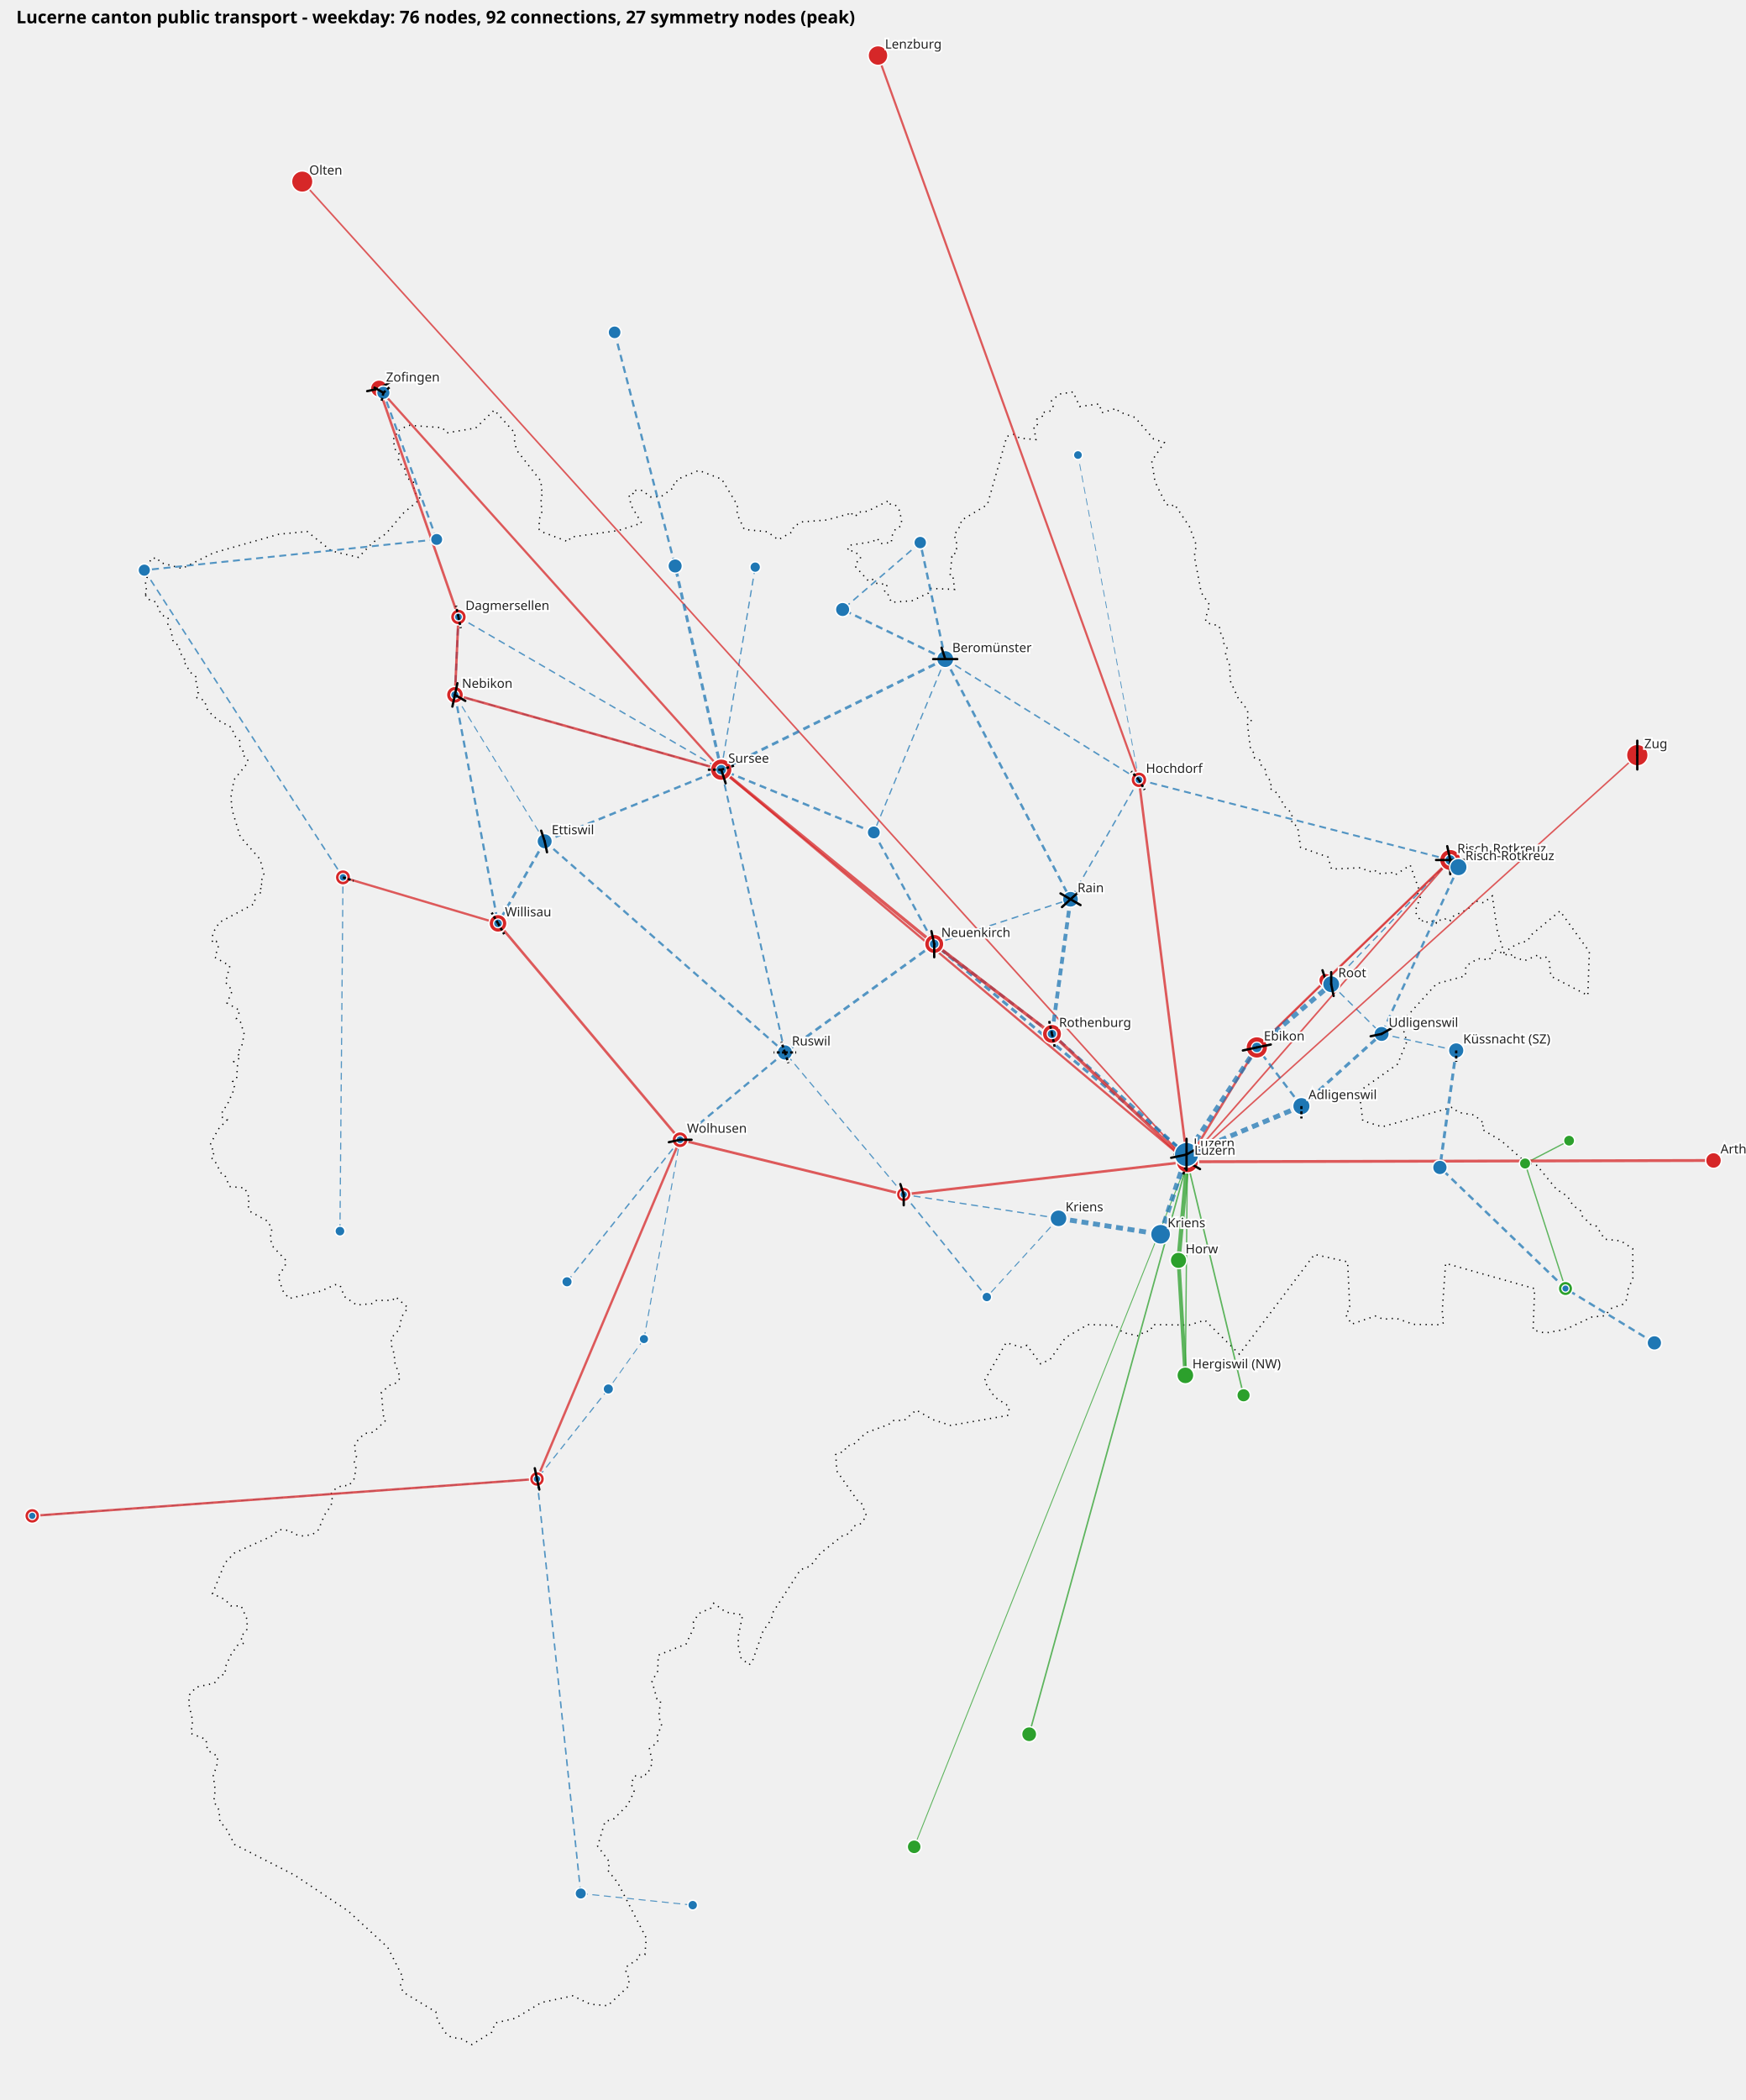
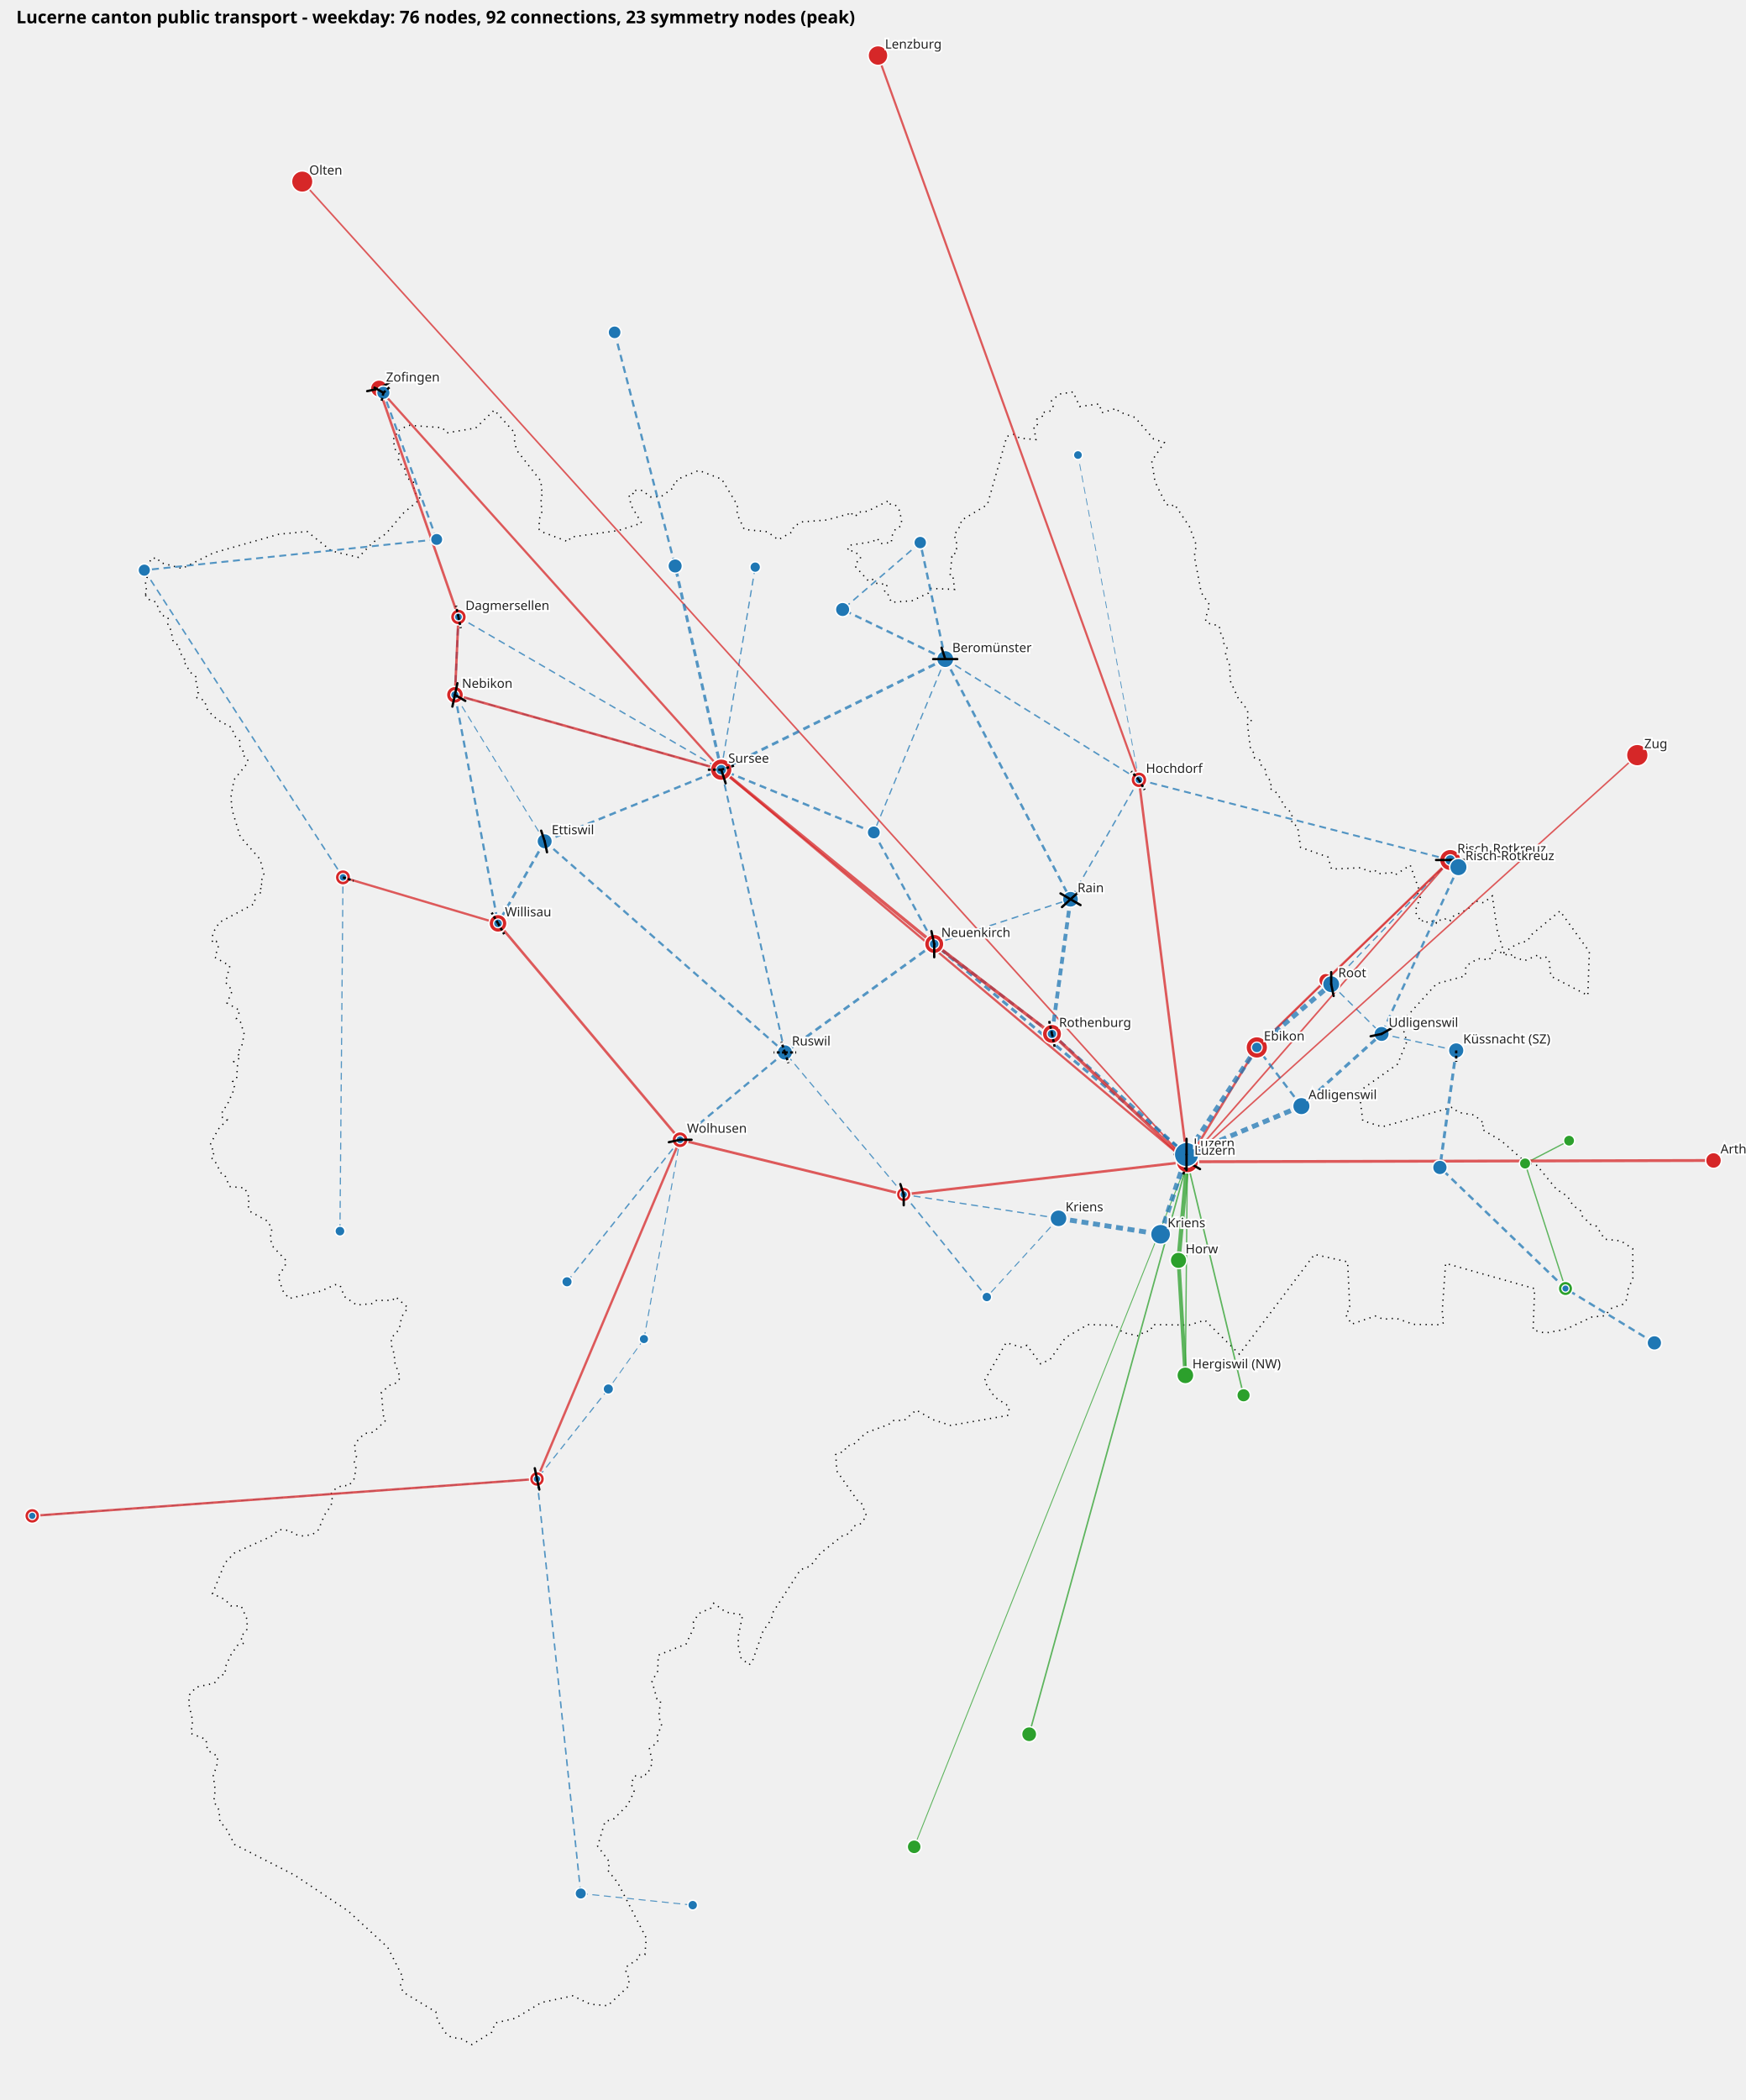
<svg xmlns="http://www.w3.org/2000/svg" width="1500" height="1804" style="background:#f3f5f8;font-family:sans-serif">
  <polyline fill="none" stroke="#000" stroke-width="1.2" stroke-dasharray="1 4" points="124.8,510.6 126.3,509.1 124.9,501.6 127.8,490.6 126.8,487.2 130.0,479.6 135.4,479.4 137.5,483.2 156.4,488.4 183.3,475.0 239.7,458.9 263.9,456.6 284.8,473.3 308.0,478.8 320.0,466.3 331.6,458.5 347.0,440.4 361.2,428.6 356.1,422.5 355.2,414.0 349.4,410.5 347.6,402.4 342.3,396.3 342.7,389.6 339.9,387.2 337.6,377.3 340.7,375.1 340.4,371.1 350.6,365.3 380.1,367.4 383.8,371.9 408.7,367.7 424.7,352.3 442.6,372.2 441.9,377.7 443.8,386.6 465.3,414.0 464.6,419.3 466.7,423.5 464.7,426.8 465.5,439.9 463.3,446.2 463.3,454.8 465.9,457.0 488.3,465.4 490.4,461.4 531.0,455.8 551.3,449.4 542.2,434.2 540.4,424.7 544.0,423.9 544.2,421.2 551.9,421.3 558.8,426.9 567.9,426.7 578.6,419.0 578.2,416.7 581.5,415.5 581.5,412.0 600.4,404.1 620.1,411.6 633.6,434.0 633.3,441.6 639.5,454.8 659.3,456.8 668.7,463.7 681.0,456.7 681.9,452.2 689.5,448.3 710.4,446.7 728.7,441.6 731.0,443.4 732.5,440.5 735.7,442.7 737.4,440.0 745.3,439.2 763.8,430.0 765.0,433.1 769.2,433.7 772.5,438.0 774.8,447.0 773.7,452.1 769.5,454.3 766.0,461.2 766.0,466.0 756.6,467.0 753.8,462.4 749.9,465.3 729.8,468.4 728.2,472.8 734.3,473.6 739.1,478.2 739.6,480.3 735.9,483.1 735.2,486.9 746.2,499.1 749.7,497.8 752.4,501.0 762.3,502.2 759.9,508.5 762.7,510.0 765.9,517.4 783.6,516.1 797.7,509.5 799.8,505.5 820.2,506.3 818.9,496.1 816.3,495.2 817.9,478.1 820.4,477.4 820.2,473.0 821.8,471.7 821.8,463.6 819.6,460.2 825.8,450.4 825.7,447.2 848.4,433.5 865.1,374.9 870.9,373.2 876.5,376.5 890.1,377.6 888.5,367.7 891.4,366.5 890.8,360.2 895.6,357.5 895.4,354.5 902.8,353.0 904.9,348.8 903.5,344.3 910.4,338.5 922.0,336.7 927.7,349.2 944.5,347.0 946.7,354.5 959.6,350.8 961.3,353.7 975.2,358.6 991.2,377.1 1000.4,380.2 989.6,396.0 992.4,413.8 1001.8,433.0 1006.1,435.1 1009.1,433.2 1022.0,452.4 1027.9,468.3 1026.2,477.7 1032.1,509.0 1039.4,519.8 1035.6,531.8 1037.0,535.2 1047.5,537.6 1049.7,547.5 1051.5,548.5 1051.7,554.4 1054.2,556.6 1052.9,562.7 1056.7,571.9 1057.0,584.8 1063.7,599.4 1072.0,610.1 1072.1,616.6 1074.8,616.8 1075.1,620.3 1071.9,622.5 1074.5,643.7 1077.8,647.3 1077.9,651.1 1083.1,653.2 1083.6,657.2 1087.6,661.6 1087.2,664.5 1092.6,672.6 1090.7,677.0 1097.3,681.3 1104.1,693.1 1110.1,698.7 1110.0,707.1 1114.9,710.0 1117.5,727.9 1141.1,736.3 1144.1,746.6 1169.7,745.4 1176.3,748.9 1181.1,747.5 1184.2,750.6 1196.6,749.6 1198.8,751.6 1211.7,743.2 1219.1,763.8 1217.8,769.9 1220.3,770.9 1215.8,783.0 1221.2,792.1 1223.2,790.0 1227.0,792.8 1232.9,790.4 1234.1,792.7 1235.5,790.1 1240.0,790.9 1242.9,788.6 1246.3,790.8 1248.9,787.0 1261.6,780.7 1267.2,773.9 1274.7,775.5 1282.2,769.7 1286.4,798.9 1292.2,818.3 1302.7,811.3 1312.8,808.1 1315.3,803.4 1340.4,782.6 1365.6,817.6 1364.3,855.1 1332.6,838.6 1330.9,824.4 1327.7,821.8 1323.0,823.2 1321.3,820.5 1310.1,825.2 1301.6,822.5 1300.4,819.6 1296.7,821.2 1283.4,815.7 1279.8,824.6 1269.9,823.5 1259.5,829.8 1259.2,838.3 1234.3,845.1 1206.5,875.7 1207.8,881.2 1206.3,886.4 1208.8,894.6 1200.9,914.1 1167.8,937.5 1170.9,962.7 1187.4,968.0 1247.9,951.2 1253.1,955.6 1266.8,957.9 1275.5,965.5 1273.1,968.5 1275.3,971.3 1289.7,979.8 1311.0,998.5 1320.6,1001.2 1337.5,1021.8 1346.8,1027.6 1351.5,1035.5 1358.0,1040.1 1359.5,1044.6 1366.9,1052.0 1371.8,1053.4 1378.7,1064.5 1392.7,1066.0 1402.9,1072.7 1403.0,1098.0 1398.8,1107.9 1398.0,1115.9 1394.5,1120.4 1384.1,1124.1 1378.9,1130.3 1367.8,1131.4 1345.5,1141.8 1327.6,1145.2 1317.3,1142.5 1318.6,1107.0 1242.1,1085.3 1239.2,1126.3 1240.4,1136.2 1237.7,1138.0 1214.6,1137.7 1199.4,1132.4 1188.6,1133.3 1181.7,1130.5 1161.4,1137.5 1156.0,1129.0 1159.8,1124.5 1157.9,1084.0 1129.4,1077.6 1064.9,1163.3 1035.3,1134.1 1021.8,1138.3 990.5,1137.9 988.5,1143.3 982.7,1144.1 978.9,1147.8 964.7,1144.7 958.3,1138.5 934.7,1137.9 915.5,1149.1 902.4,1167.7 894.1,1171.6 882.4,1155.7 878.1,1157.5 864.5,1153.4 845.7,1186.4 854.6,1200.1 865.6,1207.3 867.2,1210.0 865.7,1216.0 816.8,1224.5 801.7,1219.6 787.2,1211.3 777.0,1220.1 767.2,1220.3 763.6,1223.7 744.1,1230.8 733.7,1240.6 726.8,1242.6 726.0,1246.3 718.1,1249.5 719.0,1263.7 736.9,1289.2 739.9,1290.7 744.6,1302.4 739.3,1309.0 734.0,1310.9 729.7,1317.5 724.5,1318.8 704.6,1334.6 696.3,1345.4 687.8,1348.4 664.4,1384.6 662.8,1391.1 655.6,1401.2 646.4,1427.3 643.6,1430.2 636.7,1424.2 634.5,1414.4 634.2,1406.3 638.1,1387.3 623.7,1384.9 613.2,1377.3 610.8,1381.4 600.5,1386.1 595.8,1393.1 596.1,1398.2 589.5,1412.3 565.6,1421.9 565.1,1435.6 560.2,1444.3 564.5,1459.5 567.6,1461.2 566.0,1474.3 568.7,1482.9 564.8,1489.4 565.2,1496.5 558.0,1502.1 560.6,1514.2 556.2,1524.4 552.3,1524.3 550.8,1526.6 545.3,1525.5 542.3,1532.1 544.9,1539.1 539.3,1550.6 527.6,1562.3 519.8,1565.0 513.5,1585.9 523.7,1599.6 522.4,1606.9 530.8,1617.4 555.3,1664.9 554.1,1679.0 549.0,1679.5 548.2,1682.8 538.0,1689.7 537.8,1694.9 540.9,1699.8 539.5,1706.8 522.2,1723.0 507.2,1721.7 492.1,1714.5 465.1,1720.3 442.8,1733.8 425.6,1737.8 422.4,1745.8 405.5,1756.4 396.3,1751.4 387.8,1750.2 383.5,1747.2 376.0,1735.8 374.5,1728.4 346.8,1711.6 343.8,1706.2 346.4,1699.1 333.1,1672.8 299.1,1641.6 253.1,1610.8 201.6,1584.5 193.4,1569.2 189.0,1565.7 188.2,1554.9 183.7,1547.6 184.9,1537.6 183.1,1524.6 186.2,1517.9 187.1,1508.8 178.2,1503.5 177.0,1494.2 164.2,1489.2 165.5,1478.1 162.1,1463.1 162.9,1455.8 168.5,1449.4 184.2,1445.9 189.5,1438.9 193.4,1438.5 193.8,1431.6 198.3,1421.8 203.9,1413.5 209.6,1411.6 206.7,1406.5 212.1,1399.8 212.5,1391.6 207.2,1379.6 198.3,1379.5 193.4,1374.1 182.6,1369.1 193.2,1342.7 201.3,1334.2 232.6,1320.0 240.1,1314.0 249.3,1314.8 252.6,1318.0 259.8,1319.4 268.3,1318.4 273.6,1314.1 278.9,1301.3 284.3,1293.7 285.7,1288.3 284.1,1284.3 285.7,1280.5 294.0,1276.0 299.6,1276.4 304.5,1270.1 305.8,1261.0 304.3,1255.2 306.3,1251.0 304.4,1243.2 305.7,1239.1 313.1,1231.5 320.8,1230.3 331.4,1220.2 329.4,1216.0 327.7,1196.1 335.8,1189.3 340.8,1188.0 343.9,1183.6 338.3,1167.9 339.3,1165.1 336.2,1155.4 336.2,1149.3 343.0,1142.1 345.1,1131.2 350.5,1123.4 339.9,1114.0 337.3,1117.0 322.5,1117.2 319.4,1119.9 306.5,1121.1 295.9,1113.8 292.2,1104.2 288.0,1103.6 275.5,1109.2 248.3,1115.5 242.9,1108.7 239.0,1096.7 245.0,1087.3 245.7,1082.7 234.9,1071.4 232.1,1064.3 233.5,1056.0 230.4,1049.3 214.8,1040.6 212.9,1035.2 214.4,1029.6 210.2,1020.5 197.2,1019.3 193.0,1009.0 189.9,1007.6 183.9,996.0 181.5,994.8 184.4,989.4 180.7,984.7 181.0,982.6 187.4,970.2 195.2,961.9 190.4,959.5 191.3,953.1 194.5,950.6 201.7,934.6 199.8,929.2 203.3,926.7 204.1,914.6 200.9,912.0 206.8,908.4 203.9,904.8 207.8,898.3 209.8,888.3 206.7,878.2 203.1,875.2 206.2,868.2 195.0,861.6 199.6,851.0 193.7,843.7 197.5,829.7 184.7,822.4 187.9,811.9 185.8,808.6 182.4,809.6 182.8,801.6 188.6,792.3 218.8,776.2 219.3,767.8 225.1,766.7 223.1,760.2 225.6,759.3 224.7,756.2 226.9,751.6 223.5,738.2 206.4,718.7 199.5,696.1 198.4,684.9 201.1,669.8 212.4,655.8 213.0,652.3 208.3,648.2 208.8,644.8 206.2,641.4 205.9,636.2 201.4,631.9 199.2,625.1 187.0,618.4 178.6,610.6 175.5,601.6 169.3,599.5 168.4,596.9 170.5,594.8 168.2,584.3 169.2,582.1 162.3,576.5 160.5,571.0 157.3,568.8 158.5,566.0 154.3,560.1 154.1,555.1 148.8,551.2 146.8,541.1 144.2,536.9 144.5,530.6 138.6,528.3 133.9,517.2 126.3,514.4 124.8,510.6" />
  <line x1="27.7" y1="1302.2" x2="461.4" y2="1270.5" stroke="#1f77b4" stroke-width="0.7" stroke-opacity=".75" stroke-dasharray="6 4" />
  <line x1="1079.9" y1="899.8" x2="1246.1" y2="738.8" stroke="#d62728" stroke-width="0.7" stroke-opacity=".75" />
  <line x1="978.6" y1="669.9" x2="926.2" y2="390.9" stroke="#1f77b4" stroke-width="0.7" stroke-opacity=".75" stroke-dasharray="6 4" />
  <line x1="785.5" y1="1586.5" x2="1020.2" y2="998.0" stroke="#2ca02c" stroke-width="0.8" stroke-opacity=".75" />
  <line x1="553.3" y1="1150.3" x2="522.7" y2="1193.2" stroke="#1f77b4" stroke-width="0.8" stroke-opacity=".75" stroke-dasharray="6 4" />
  <line x1="909.5" y1="1046.6" x2="847.9" y2="1114.2" stroke="#1f77b4" stroke-width="0.9" stroke-opacity=".75" stroke-dasharray="6 4" />
  <line x1="468.0" y1="722.7" x2="390.9" y2="596.9" stroke="#1f77b4" stroke-width="0.9" stroke-opacity=".75" stroke-dasharray="6 4" />
  <line x1="499.0" y1="1626.6" x2="595.2" y2="1636.6" stroke="#1f77b4" stroke-width="0.9" stroke-opacity=".75" stroke-dasharray="6 4" />
  <line x1="553.3" y1="1150.3" x2="584.3" y2="979.1" stroke="#1f77b4" stroke-width="0.9" stroke-opacity=".75" stroke-dasharray="6 4" />
  <line x1="292.1" y1="1057.6" x2="294.7" y2="753.7" stroke="#1f77b4" stroke-width="1.0" stroke-opacity=".75" stroke-dasharray="6 4" />
  <line x1="776.5" y1="1026.1" x2="674.4" y2="904.1" stroke="#1f77b4" stroke-width="1.0" stroke-opacity=".75" stroke-dasharray="6 4" />
  <line x1="522.7" y1="1193.2" x2="461.4" y2="1270.5" stroke="#1f77b4" stroke-width="1.0" stroke-opacity=".75" stroke-dasharray="6 4" />
  <line x1="1348.2" y1="979.9" x2="1310.4" y2="999.5" stroke="#2ca02c" stroke-width="1.1" stroke-opacity=".75" />
  <line x1="1018.5" y1="1181.5" x2="1020.2" y2="998.0" stroke="#2ca02c" stroke-width="1.1" stroke-opacity=".75" />
  <line x1="390.9" y1="596.9" x2="619.7" y2="661.2" stroke="#1f77b4" stroke-width="1.1" stroke-opacity=".75" stroke-dasharray="6 4" />
  <line x1="909.5" y1="1046.6" x2="776.5" y2="1026.1" stroke="#1f77b4" stroke-width="1.1" stroke-opacity=".75" stroke-dasharray="6 4" />
  <line x1="1246.1" y1="738.8" x2="1143.8" y2="845.5" stroke="#1f77b4" stroke-width="1.1" stroke-opacity=".75" stroke-dasharray="6 4" />
  <line x1="648.9" y1="487.2" x2="619.7" y2="661.2" stroke="#1f77b4" stroke-width="1.1" stroke-opacity=".75" stroke-dasharray="6 4" />
  <line x1="1251.2" y1="902.4" x2="1187.1" y2="888.2" stroke="#1f77b4" stroke-width="1.1" stroke-opacity=".75" stroke-dasharray="6 4" />
  <line x1="1345.1" y1="1106.9" x2="1310.4" y2="999.5" stroke="#2ca02c" stroke-width="1.1" stroke-opacity=".75" />
  <line x1="1143.8" y1="845.5" x2="1187.1" y2="888.2" stroke="#1f77b4" stroke-width="1.1" stroke-opacity=".75" stroke-dasharray="6 4" />
  <line x1="812.2" y1="566.2" x2="750.8" y2="715.1" stroke="#1f77b4" stroke-width="1.1" stroke-opacity=".75" stroke-dasharray="6 4" />
  <line x1="487.2" y1="1101.1" x2="584.3" y2="979.1" stroke="#1f77b4" stroke-width="1.2" stroke-opacity=".75" stroke-dasharray="6 4" />
  <line x1="978.6" y1="669.9" x2="919.8" y2="772.5" stroke="#1f77b4" stroke-width="1.2" stroke-opacity=".75" stroke-dasharray="6 4" />
  <line x1="802.7" y1="810.9" x2="919.8" y2="772.5" stroke="#1f77b4" stroke-width="1.2" stroke-opacity=".75" stroke-dasharray="6 4" />
  <line x1="393.9" y1="530.0" x2="619.7" y2="661.2" stroke="#1f77b4" stroke-width="1.2" stroke-opacity=".75" stroke-dasharray="6 4" />
  <line x1="790.7" y1="466.1" x2="724.0" y2="523.6" stroke="#1f77b4" stroke-width="1.3" stroke-opacity=".75" stroke-dasharray="6 4" />
  <line x1="499.0" y1="1626.6" x2="461.4" y2="1270.5" stroke="#1f77b4" stroke-width="1.3" stroke-opacity=".75" stroke-dasharray="6 4" />
  <line x1="1020.2" y1="998.0" x2="884.3" y2="1489.8" stroke="#2ca02c" stroke-width="1.3" stroke-opacity=".75" />
  <line x1="124.0" y1="489.8" x2="294.7" y2="753.7" stroke="#1f77b4" stroke-width="1.3" stroke-opacity=".75" stroke-dasharray="6 4" />
  <line x1="1020.2" y1="998.0" x2="1068.5" y2="1198.6" stroke="#2ca02c" stroke-width="1.3" stroke-opacity=".75" />
  <line x1="1020.2" y1="998.0" x2="1406.8" y2="648.7" stroke="#d62728" stroke-width="1.3" stroke-opacity=".75" />
  <line x1="812.2" y1="566.2" x2="978.6" y2="669.9" stroke="#1f77b4" stroke-width="1.3" stroke-opacity=".75" stroke-dasharray="6 4" />
  <line x1="776.5" y1="1026.1" x2="847.9" y2="1114.2" stroke="#1f77b4" stroke-width="1.3" stroke-opacity=".75" stroke-dasharray="6 4" />
  <line x1="1020.2" y1="998.0" x2="259.7" y2="156.0" stroke="#d62728" stroke-width="1.4" stroke-opacity=".75" />
  <line x1="1020.2" y1="998.0" x2="1246.1" y2="738.8" stroke="#d62728" stroke-width="1.4" stroke-opacity=".75" />
  <line x1="978.6" y1="669.9" x2="1246.1" y2="738.8" stroke="#1f77b4" stroke-width="1.6" stroke-opacity=".75" stroke-dasharray="6 4" />
  <line x1="375.2" y1="463.4" x2="124.0" y2="489.8" stroke="#1f77b4" stroke-width="1.6" stroke-opacity=".75" stroke-dasharray="6 4" />
  <line x1="674.4" y1="904.1" x2="619.7" y2="661.2" stroke="#1f77b4" stroke-width="1.6" stroke-opacity=".75" stroke-dasharray="6 4" />
  <line x1="375.2" y1="463.4" x2="329.4" y2="337.4" stroke="#1f77b4" stroke-width="1.8" stroke-opacity=".75" stroke-dasharray="6 4" />
  <line x1="393.9" y1="530.0" x2="390.9" y2="596.9" stroke="#1f77b4" stroke-width="1.8" stroke-opacity=".75" stroke-dasharray="6 4" />
  <line x1="978.6" y1="669.9" x2="754.4" y2="47.7" stroke="#d62728" stroke-width="1.8" stroke-opacity=".75" />
  <line x1="619.7" y1="661.2" x2="325.7" y2="333.8" stroke="#d62728" stroke-width="1.9" stroke-opacity=".75" />
  <line x1="1020.2" y1="998.0" x2="619.7" y2="661.2" stroke="#d62728" stroke-width="1.9" stroke-opacity=".75" />
  <line x1="468.0" y1="722.7" x2="674.4" y2="904.1" stroke="#1f77b4" stroke-width="1.9" stroke-opacity=".75" stroke-dasharray="6 4" />
  <line x1="427.9" y1="793.2" x2="294.7" y2="753.7" stroke="#d62728" stroke-width="1.9" stroke-opacity=".75" />
  <line x1="390.9" y1="596.9" x2="427.9" y2="793.2" stroke="#1f77b4" stroke-width="1.9" stroke-opacity=".75" stroke-dasharray="6 4" />
  <line x1="750.8" y1="715.1" x2="802.7" y2="810.9" stroke="#1f77b4" stroke-width="1.9" stroke-opacity=".75" stroke-dasharray="6 4" />
  <line x1="674.4" y1="904.1" x2="584.3" y2="979.1" stroke="#1f77b4" stroke-width="1.9" stroke-opacity=".75" stroke-dasharray="6 4" />
  <line x1="528.1" y1="285.5" x2="580.1" y2="486.2" stroke="#1f77b4" stroke-width="1.9" stroke-opacity=".75" stroke-dasharray="6 4" />
  <line x1="812.2" y1="566.2" x2="790.7" y2="466.1" stroke="#1f77b4" stroke-width="2.0" stroke-opacity=".75" stroke-dasharray="6 4" />
  <line x1="1421.5" y1="1153.6" x2="1345.1" y2="1106.9" stroke="#1f77b4" stroke-width="2.0" stroke-opacity=".75" stroke-dasharray="6 4" />
  <line x1="27.7" y1="1302.2" x2="461.4" y2="1270.5" stroke="#d62728" stroke-width="2.0" stroke-opacity=".75" />
  <line x1="461.4" y1="1270.5" x2="584.3" y2="979.1" stroke="#d62728" stroke-width="2.0" stroke-opacity=".75" />
  <line x1="1118.2" y1="950.2" x2="1079.9" y2="899.8" stroke="#1f77b4" stroke-width="2.0" stroke-opacity=".75" stroke-dasharray="6 4" />
  <line x1="468.0" y1="722.7" x2="619.7" y2="661.2" stroke="#1f77b4" stroke-width="2.0" stroke-opacity=".75" stroke-dasharray="6 4" />
  <line x1="1253.1" y1="744.9" x2="1187.1" y2="888.2" stroke="#1f77b4" stroke-width="2.0" stroke-opacity=".75" stroke-dasharray="6 4" />
  <line x1="750.8" y1="715.1" x2="619.7" y2="661.2" stroke="#1f77b4" stroke-width="2.0" stroke-opacity=".75" stroke-dasharray="6 4" />
  <line x1="1079.9" y1="899.8" x2="1139.1" y2="842.1" stroke="#d62728" stroke-width="2.0" stroke-opacity=".75" />
  <line x1="812.2" y1="566.2" x2="724.0" y2="523.6" stroke="#1f77b4" stroke-width="2.0" stroke-opacity=".75" stroke-dasharray="6 4" />
  <line x1="1079.9" y1="899.8" x2="1020.2" y2="998.0" stroke="#d62728" stroke-width="2.0" stroke-opacity=".75" />
  <line x1="1246.1" y1="738.8" x2="1139.1" y2="842.1" stroke="#d62728" stroke-width="2.0" stroke-opacity=".75" />
  <line x1="393.9" y1="530.0" x2="325.7" y2="333.8" stroke="#d62728" stroke-width="2.1" stroke-opacity=".75" />
  <line x1="812.2" y1="566.2" x2="919.8" y2="772.5" stroke="#1f77b4" stroke-width="2.1" stroke-opacity=".75" stroke-dasharray="6 4" />
  <line x1="978.6" y1="669.9" x2="1020.2" y2="998.0" stroke="#d62728" stroke-width="2.1" stroke-opacity=".75" />
  <line x1="393.9" y1="530.0" x2="390.9" y2="596.9" stroke="#d62728" stroke-width="2.1" stroke-opacity=".75" />
  <line x1="390.9" y1="596.9" x2="619.7" y2="661.2" stroke="#d62728" stroke-width="2.1" stroke-opacity=".75" />
  <line x1="1345.1" y1="1106.9" x2="1237.2" y2="1002.9" stroke="#1f77b4" stroke-width="2.1" stroke-opacity=".75" stroke-dasharray="6 4" />
  <line x1="468.0" y1="722.7" x2="427.9" y2="793.2" stroke="#1f77b4" stroke-width="2.2" stroke-opacity=".75" stroke-dasharray="6 4" />
  <line x1="427.9" y1="793.2" x2="584.3" y2="979.1" stroke="#d62728" stroke-width="2.2" stroke-opacity=".75" />
  <line x1="1020.2" y1="998.0" x2="776.5" y2="1026.1" stroke="#d62728" stroke-width="2.2" stroke-opacity=".75" />
  <line x1="776.5" y1="1026.1" x2="584.3" y2="979.1" stroke="#d62728" stroke-width="2.2" stroke-opacity=".75" />
  <line x1="1019.5" y1="991.8" x2="903.9" y2="888.2" stroke="#1f77b4" stroke-width="2.3" stroke-opacity=".75" stroke-dasharray="6 4" />
  <line x1="802.7" y1="810.9" x2="674.4" y2="904.1" stroke="#1f77b4" stroke-width="2.3" stroke-opacity=".75" stroke-dasharray="6 4" />
  <line x1="812.2" y1="566.2" x2="619.7" y2="661.2" stroke="#1f77b4" stroke-width="2.4" stroke-opacity=".75" stroke-dasharray="6 4" />
  <line x1="802.7" y1="810.9" x2="903.9" y2="888.2" stroke="#1f77b4" stroke-width="2.4" stroke-opacity=".75" stroke-dasharray="6 4" />
  <line x1="1251.2" y1="902.4" x2="1237.2" y2="1002.9" stroke="#1f77b4" stroke-width="2.5" stroke-opacity=".75" stroke-dasharray="6 4" />
  <line x1="1472.3" y1="996.9" x2="1020.2" y2="998.0" stroke="#d62728" stroke-width="2.5" stroke-opacity=".75" />
  <line x1="619.7" y1="661.2" x2="580.1" y2="486.2" stroke="#1f77b4" stroke-width="2.5" stroke-opacity=".75" stroke-dasharray="6 4" />
  <line x1="1019.5" y1="991.8" x2="802.7" y2="810.9" stroke="#1f77b4" stroke-width="2.5" stroke-opacity=".75" stroke-dasharray="6 4" />
  <line x1="1118.2" y1="950.2" x2="1187.1" y2="888.2" stroke="#1f77b4" stroke-width="2.6" stroke-opacity=".75" stroke-dasharray="6 4" />
  <line x1="802.7" y1="810.9" x2="903.9" y2="888.2" stroke="#d62728" stroke-width="2.7" stroke-opacity=".75" />
  <line x1="802.7" y1="810.9" x2="619.7" y2="661.2" stroke="#d62728" stroke-width="2.7" stroke-opacity=".75" />
  <line x1="1020.2" y1="998.0" x2="903.9" y2="888.2" stroke="#d62728" stroke-width="2.7" stroke-opacity=".75" />
  <line x1="919.8" y1="772.5" x2="903.9" y2="888.2" stroke="#1f77b4" stroke-width="3.3" stroke-opacity=".75" stroke-dasharray="6 4" />
  <line x1="1018.5" y1="1181.5" x2="1012.6" y2="1082.7" stroke="#2ca02c" stroke-width="3.3" stroke-opacity=".75" />
  <line x1="1012.6" y1="1082.7" x2="1020.2" y2="998.0" stroke="#2ca02c" stroke-width="3.7" stroke-opacity=".75" />
  <line x1="1118.2" y1="950.2" x2="1019.5" y2="991.8" stroke="#1f77b4" stroke-width="4.2" stroke-opacity=".75" stroke-dasharray="6 4" />
  <line x1="909.5" y1="1046.6" x2="997.2" y2="1060.3" stroke="#1f77b4" stroke-width="4.2" stroke-opacity=".75" stroke-dasharray="6 4" />
  <line x1="1079.9" y1="899.8" x2="1143.8" y2="845.5" stroke="#1f77b4" stroke-width="4.2" stroke-opacity=".75" stroke-dasharray="6 4" />
  <line x1="1079.9" y1="899.8" x2="1019.5" y2="991.8" stroke="#1f77b4" stroke-width="4.2" stroke-opacity=".75" stroke-dasharray="6 4" />
  <line x1="997.2" y1="1060.3" x2="1019.5" y2="991.8" stroke="#1f77b4" stroke-width="4.2" stroke-opacity=".75" stroke-dasharray="6 4" />
  <circle cx="1472.3" cy="996.9" r="6.8" fill="#d62728" stroke="#fff" stroke-width="1.2" />
  <circle cx="393.9" cy="530.0" r="6.8" fill="#d62728" stroke="#fff" stroke-width="1.2" />
  <circle cx="393.9" cy="530.0" r="3.4" fill="#1f77b4" stroke="#fff" stroke-width="1" />
  <line x1="393.9" y1="530.0" x2="395.9" y2="539.6" stroke="#000" stroke-width="2" stroke-dasharray="2.5 2" />
  <line x1="393.9" y1="530.0" x2="391.8" y2="520.4" stroke="#000" stroke-width="2" stroke-dasharray="2.5 2" />
  <circle cx="1079.9" cy="899.8" r="9.3" fill="#d62728" stroke="#fff" stroke-width="1.2" />
  <circle cx="1079.9" cy="899.8" r="4.6" fill="#1f77b4" stroke="#fff" stroke-width="1" />
-   <line x1="1079.9" y1="899.8" x2="1091.9" y2="897.3" stroke="#000" stroke-width="2" stroke-linecap="round" />
-   <line x1="1079.9" y1="899.8" x2="1067.9" y2="902.4" stroke="#000" stroke-width="2" stroke-linecap="round" />
  <circle cx="785.5" cy="1586.5" r="6.0" fill="#2ca02c" stroke="#fff" stroke-width="1.2" />
  <circle cx="1018.5" cy="1181.5" r="7.3" fill="#2ca02c" stroke="#fff" stroke-width="1.2" />
  <circle cx="978.6" cy="669.9" r="6.8" fill="#d62728" stroke="#fff" stroke-width="1.2" />
  <circle cx="978.6" cy="669.9" r="3.4" fill="#1f77b4" stroke="#fff" stroke-width="1" />
  <line x1="978.6" y1="669.9" x2="983.5" y2="678.5" stroke="#000" stroke-width="2" stroke-dasharray="2.5 2" />
  <line x1="978.6" y1="669.9" x2="972.0" y2="662.6" stroke="#000" stroke-width="2" stroke-dasharray="2.5 2" />
  <circle cx="1012.6" cy="1082.7" r="7.1" fill="#2ca02c" stroke="#fff" stroke-width="1.2" />
  <circle cx="27.7" cy="1302.2" r="6.4" fill="#d62728" stroke="#fff" stroke-width="1.2" />
  <circle cx="27.7" cy="1302.2" r="3.2" fill="#1f77b4" stroke="#fff" stroke-width="1" />
  <circle cx="754.4" cy="47.7" r="8.5" fill="#d62728" stroke="#fff" stroke-width="1.2" />
  <circle cx="1020.2" cy="998.0" r="9.6" fill="#d62728" stroke="#fff" stroke-width="1.2" />
  <circle cx="1020.2" cy="998.0" r="4.8" fill="#2ca02c" stroke="#fff" stroke-width="1" />
  <line x1="1020.2" y1="998.0" x2="1026.5" y2="987.1" stroke="#000" stroke-width="2" stroke-dasharray="2.5 2" />
  <line x1="1020.2" y1="998.0" x2="1016.3" y2="1010.0" stroke="#000" stroke-width="2" stroke-dasharray="2.5 2" />
  <line x1="1020.2" y1="998.0" x2="1031.1" y2="1004.3" stroke="#000" stroke-width="2" stroke-linecap="round" />
  <line x1="1020.2" y1="998.0" x2="1009.2" y2="991.7" stroke="#000" stroke-width="2" stroke-linecap="round" />
  <circle cx="776.5" cy="1026.1" r="6.3" fill="#d62728" stroke="#fff" stroke-width="1.2" />
  <circle cx="776.5" cy="1026.1" r="3.2" fill="#1f77b4" stroke="#fff" stroke-width="1" />
  <line x1="776.5" y1="1026.1" x2="776.5" y2="1035.4" stroke="#000" stroke-width="2" stroke-linecap="round" />
  <line x1="776.5" y1="1026.1" x2="773.6" y2="1017.2" stroke="#000" stroke-width="2" stroke-linecap="round" />
  <circle cx="390.9" cy="596.9" r="7.3" fill="#d62728" stroke="#fff" stroke-width="1.2" />
  <circle cx="390.9" cy="596.9" r="3.6" fill="#1f77b4" stroke="#fff" stroke-width="1" />
  <line x1="390.9" y1="596.9" x2="393.0" y2="586.9" stroke="#000" stroke-width="2" stroke-linecap="round" />
  <line x1="390.9" y1="596.9" x2="388.7" y2="607.0" stroke="#000" stroke-width="2" stroke-linecap="round" />
  <line x1="390.9" y1="596.9" x2="399.8" y2="602.1" stroke="#000" stroke-width="2" stroke-linecap="round" />
  <circle cx="802.7" cy="810.9" r="8.3" fill="#d62728" stroke="#fff" stroke-width="1.2" />
  <circle cx="802.7" cy="810.9" r="4.2" fill="#1f77b4" stroke="#fff" stroke-width="1" />
  <line x1="802.7" y1="810.9" x2="802.7" y2="822.3" stroke="#000" stroke-width="2" stroke-linecap="round" />
  <line x1="802.7" y1="810.9" x2="800.3" y2="799.9" stroke="#000" stroke-width="2" stroke-linecap="round" />
  <circle cx="259.7" cy="156.0" r="9.2" fill="#d62728" stroke="#fff" stroke-width="1.2" />
  <circle cx="1246.1" cy="738.8" r="9.2" fill="#d62728" stroke="#fff" stroke-width="1.2" />
  <circle cx="1246.1" cy="738.8" r="4.6" fill="#1f77b4" stroke="#fff" stroke-width="1" />
  <line x1="1246.1" y1="738.8" x2="1258.2" y2="738.8" stroke="#000" stroke-width="2" stroke-linecap="round" />
  <line x1="1246.1" y1="738.8" x2="1233.9" y2="738.8" stroke="#000" stroke-width="2" stroke-linecap="round" />
-   <line x1="1246.1" y1="738.8" x2="1246.1" y2="751.0" stroke="#000" stroke-width="2" stroke-linecap="round" />
-   <line x1="1246.1" y1="738.8" x2="1243.5" y2="726.9" stroke="#000" stroke-width="2" stroke-linecap="round" />
  <circle cx="1139.1" cy="842.1" r="6.0" fill="#d62728" stroke="#fff" stroke-width="1.2" />
-   <line x1="1139.1" y1="842.1" x2="1141.0" y2="850.9" stroke="#000" stroke-width="2" stroke-linecap="round" />
-   <line x1="1139.1" y1="842.1" x2="1136.3" y2="833.5" stroke="#000" stroke-width="2" stroke-linecap="round" />
  <circle cx="903.9" cy="888.2" r="8.3" fill="#d62728" stroke="#fff" stroke-width="1.2" />
  <circle cx="903.9" cy="888.2" r="4.1" fill="#1f77b4" stroke="#fff" stroke-width="1" />
  <line x1="903.9" y1="888.2" x2="906.2" y2="899.2" stroke="#000" stroke-width="2" stroke-dasharray="2.5 2" />
  <line x1="903.9" y1="888.2" x2="901.5" y2="877.1" stroke="#000" stroke-width="2" stroke-dasharray="2.5 2" />
  <circle cx="884.3" cy="1489.8" r="6.5" fill="#2ca02c" stroke="#fff" stroke-width="1.2" />
  <circle cx="461.4" cy="1270.5" r="6.4" fill="#d62728" stroke="#fff" stroke-width="1.2" />
  <circle cx="461.4" cy="1270.5" r="3.2" fill="#1f77b4" stroke="#fff" stroke-width="1" />
  <line x1="461.4" y1="1270.5" x2="463.4" y2="1279.6" stroke="#000" stroke-width="2" stroke-linecap="round" />
  <line x1="461.4" y1="1270.5" x2="459.5" y2="1261.3" stroke="#000" stroke-width="2" stroke-linecap="round" />
  <circle cx="1068.5" cy="1198.6" r="5.8" fill="#2ca02c" stroke="#fff" stroke-width="1.2" />
  <circle cx="619.7" cy="661.2" r="9.3" fill="#d62728" stroke="#fff" stroke-width="1.2" />
  <circle cx="619.7" cy="661.2" r="4.6" fill="#1f77b4" stroke="#fff" stroke-width="1" />
  <line x1="619.7" y1="661.2" x2="631.3" y2="657.5" stroke="#000" stroke-width="2" stroke-dasharray="2.5 2" />
  <line x1="619.7" y1="661.2" x2="607.4" y2="661.2" stroke="#000" stroke-width="2" stroke-dasharray="2.5 2" />
  <line x1="619.7" y1="661.2" x2="623.5" y2="672.9" stroke="#000" stroke-width="2" stroke-linecap="round" />
  <circle cx="1345.1" cy="1106.9" r="6.2" fill="#2ca02c" stroke="#fff" stroke-width="1.2" />
  <circle cx="1345.1" cy="1106.9" r="3.1" fill="#1f77b4" stroke="#fff" stroke-width="1" />
  <circle cx="427.9" cy="793.2" r="7.7" fill="#d62728" stroke="#fff" stroke-width="1.2" />
  <circle cx="427.9" cy="793.2" r="3.8" fill="#1f77b4" stroke="#fff" stroke-width="1" />
  <line x1="427.9" y1="793.2" x2="433.2" y2="802.5" stroke="#000" stroke-width="2" stroke-dasharray="2.5 2" />
  <line x1="427.9" y1="793.2" x2="422.5" y2="784.0" stroke="#000" stroke-width="2" stroke-dasharray="2.5 2" />
  <circle cx="584.3" cy="979.1" r="6.9" fill="#d62728" stroke="#fff" stroke-width="1.2" />
  <circle cx="584.3" cy="979.1" r="3.4" fill="#1f77b4" stroke="#fff" stroke-width="1" />
  <line x1="584.3" y1="979.1" x2="594.2" y2="979.1" stroke="#000" stroke-width="2" stroke-linecap="round" />
  <line x1="584.3" y1="979.1" x2="574.7" y2="981.2" stroke="#000" stroke-width="2" stroke-linecap="round" />
  <circle cx="294.7" cy="753.7" r="6.6" fill="#d62728" stroke="#fff" stroke-width="1.2" />
  <circle cx="294.7" cy="753.7" r="3.3" fill="#1f77b4" stroke="#fff" stroke-width="1" />
  <line x1="294.7" y1="753.7" x2="303.8" y2="756.6" stroke="#000" stroke-width="2" stroke-dasharray="2.5 2" />
  <circle cx="325.7" cy="333.8" r="7.4" fill="#d62728" stroke="#fff" stroke-width="1.2" />
  <line x1="325.7" y1="333.8" x2="334.6" y2="328.6" stroke="#000" stroke-width="2" stroke-linecap="round" />
  <line x1="325.7" y1="333.8" x2="315.5" y2="336.0" stroke="#000" stroke-width="2" stroke-linecap="round" />
  <circle cx="1406.8" cy="648.7" r="9.3" fill="#d62728" stroke="#fff" stroke-width="1.2" />
-   <line x1="1406.8" y1="648.7" x2="1406.8" y2="636.3" stroke="#000" stroke-width="2" stroke-linecap="round" />
-   <line x1="1406.8" y1="648.7" x2="1406.8" y2="661.0" stroke="#000" stroke-width="2" stroke-linecap="round" />
  <circle cx="1118.2" cy="950.2" r="7.5" fill="#1f77b4" stroke="#fff" stroke-width="1.2" />
-   <line x1="1118.2" y1="950.2" x2="1118.2" y2="960.8" stroke="#000" stroke-width="2" stroke-dasharray="2.5 2" />
  <circle cx="812.2" cy="566.2" r="7.4" fill="#1f77b4" stroke="#fff" stroke-width="1.2" />
  <line x1="812.2" y1="566.2" x2="809.0" y2="556.4" stroke="#000" stroke-width="2" stroke-linecap="round" />
  <line x1="812.2" y1="566.2" x2="822.5" y2="566.2" stroke="#000" stroke-width="2" stroke-linecap="round" />
  <line x1="812.2" y1="566.2" x2="801.8" y2="566.2" stroke="#000" stroke-width="2" stroke-linecap="round" />
  <circle cx="750.8" cy="715.1" r="5.7" fill="#1f77b4" stroke="#fff" stroke-width="1.2" />
  <circle cx="468.0" cy="722.7" r="6.6" fill="#1f77b4" stroke="#fff" stroke-width="1.2" />
  <line x1="468.0" y1="722.7" x2="470.0" y2="732.1" stroke="#000" stroke-width="2" stroke-linecap="round" />
  <line x1="468.0" y1="722.7" x2="465.0" y2="713.6" stroke="#000" stroke-width="2" stroke-linecap="round" />
  <circle cx="499.0" cy="1626.6" r="4.9" fill="#1f77b4" stroke="#fff" stroke-width="1.2" />
  <circle cx="1421.5" cy="1153.6" r="6.3" fill="#1f77b4" stroke="#fff" stroke-width="1.2" />
  <circle cx="595.2" cy="1636.6" r="4.2" fill="#1f77b4" stroke="#fff" stroke-width="1.2" />
  <circle cx="522.7" cy="1193.2" r="4.5" fill="#1f77b4" stroke="#fff" stroke-width="1.2" />
  <circle cx="909.5" cy="1046.6" r="7.3" fill="#1f77b4" stroke="#fff" stroke-width="1.2" />
  <circle cx="1251.2" cy="902.4" r="6.7" fill="#1f77b4" stroke="#fff" stroke-width="1.2" />
  <line x1="1251.2" y1="902.4" x2="1251.2" y2="912.1" stroke="#000" stroke-width="2" stroke-dasharray="2.5 2" />
  <circle cx="292.1" cy="1057.6" r="4.3" fill="#1f77b4" stroke="#fff" stroke-width="1.2" />
  <circle cx="1019.5" cy="991.8" r="10.5" fill="#1f77b4" stroke="#fff" stroke-width="1.2" />
  <line x1="1019.5" y1="991.8" x2="1019.5" y2="978.3" stroke="#000" stroke-width="2" stroke-linecap="round" />
  <line x1="1019.5" y1="991.8" x2="1019.5" y2="1005.3" stroke="#000" stroke-width="2" stroke-linecap="round" />
-   <line x1="1019.5" y1="991.8" x2="1031.3" y2="985.0" stroke="#000" stroke-width="2" stroke-linecap="round" />
-   <line x1="1019.5" y1="991.8" x2="1006.3" y2="994.6" stroke="#000" stroke-width="2" stroke-linecap="round" />
  <circle cx="790.7" cy="466.1" r="5.5" fill="#1f77b4" stroke="#fff" stroke-width="1.2" />
  <circle cx="919.8" cy="772.5" r="6.9" fill="#1f77b4" stroke="#fff" stroke-width="1.2" />
  <line x1="919.8" y1="772.5" x2="928.4" y2="777.5" stroke="#000" stroke-width="2" stroke-linecap="round" />
  <line x1="919.8" y1="772.5" x2="911.2" y2="767.5" stroke="#000" stroke-width="2" stroke-linecap="round" />
  <line x1="919.8" y1="772.5" x2="927.2" y2="765.9" stroke="#000" stroke-width="2" stroke-linecap="round" />
  <line x1="919.8" y1="772.5" x2="912.5" y2="779.2" stroke="#000" stroke-width="2" stroke-linecap="round" />
  <circle cx="375.2" cy="463.4" r="5.3" fill="#1f77b4" stroke="#fff" stroke-width="1.2" />
  <circle cx="724.0" cy="523.6" r="6.2" fill="#1f77b4" stroke="#fff" stroke-width="1.2" />
  <circle cx="124.0" cy="489.8" r="5.4" fill="#1f77b4" stroke="#fff" stroke-width="1.2" />
  <circle cx="487.2" cy="1101.1" r="4.5" fill="#1f77b4" stroke="#fff" stroke-width="1.2" />
  <circle cx="674.4" cy="904.1" r="6.7" fill="#1f77b4" stroke="#fff" stroke-width="1.2" />
  <line x1="674.4" y1="904.1" x2="677.4" y2="913.3" stroke="#000" stroke-width="2" stroke-dasharray="2.5 2" />
  <line x1="674.4" y1="904.1" x2="671.4" y2="895.0" stroke="#000" stroke-width="2" stroke-dasharray="2.5 2" />
  <line x1="674.4" y1="904.1" x2="684.1" y2="904.1" stroke="#000" stroke-width="2" stroke-dasharray="2.5 2" />
  <line x1="674.4" y1="904.1" x2="664.8" y2="904.1" stroke="#000" stroke-width="2" stroke-dasharray="2.5 2" />
  <circle cx="648.9" cy="487.2" r="4.6" fill="#1f77b4" stroke="#fff" stroke-width="1.2" />
  <circle cx="926.2" cy="390.9" r="3.9" fill="#1f77b4" stroke="#fff" stroke-width="1.2" />
  <circle cx="847.9" cy="1114.2" r="4.2" fill="#1f77b4" stroke="#fff" stroke-width="1.2" />
  <circle cx="528.1" cy="285.5" r="5.6" fill="#1f77b4" stroke="#fff" stroke-width="1.2" />
  <circle cx="580.1" cy="486.2" r="6.2" fill="#1f77b4" stroke="#fff" stroke-width="1.2" />
  <circle cx="1187.1" cy="888.2" r="6.6" fill="#1f77b4" stroke="#fff" stroke-width="1.2" />
  <line x1="1187.1" y1="888.2" x2="1195.5" y2="883.4" stroke="#000" stroke-width="2" stroke-linecap="round" />
  <line x1="1187.1" y1="888.2" x2="1177.7" y2="890.2" stroke="#000" stroke-width="2" stroke-linecap="round" />
  <circle cx="1237.2" cy="1002.9" r="6.3" fill="#1f77b4" stroke="#fff" stroke-width="1.2" />
  <circle cx="329.4" cy="337.4" r="5.8" fill="#1f77b4" stroke="#fff" stroke-width="1.2" />
  <line x1="329.4" y1="337.4" x2="336.0" y2="331.5" stroke="#000" stroke-width="2" stroke-dasharray="2.5 2" />
  <line x1="329.4" y1="337.4" x2="327.6" y2="346.0" stroke="#000" stroke-width="2" stroke-dasharray="2.5 2" />
  <line x1="329.4" y1="337.4" x2="321.8" y2="333.0" stroke="#000" stroke-width="2" stroke-linecap="round" />
  <circle cx="1348.2" cy="979.9" r="4.8" fill="#2ca02c" stroke="#fff" stroke-width="1.2" />
  <circle cx="553.3" cy="1150.3" r="4.1" fill="#1f77b4" stroke="#fff" stroke-width="1.2" />
  <circle cx="997.2" cy="1060.3" r="8.6" fill="#1f77b4" stroke="#fff" stroke-width="1.2" />
  <circle cx="1253.1" cy="744.9" r="7.5" fill="#1f77b4" stroke="#fff" stroke-width="1.2" />
  <circle cx="1143.8" cy="845.5" r="7.4" fill="#1f77b4" stroke="#fff" stroke-width="1.2" />
  <line x1="1143.8" y1="845.5" x2="1143.8" y2="835.1" stroke="#000" stroke-width="2" stroke-linecap="round" />
  <line x1="1143.8" y1="845.5" x2="1145.9" y2="855.6" stroke="#000" stroke-width="2" stroke-linecap="round" />
  <circle cx="1310.4" cy="999.5" r="4.9" fill="#2ca02c" stroke="#fff" stroke-width="1.2" />
  <text x="1025.5" y="985.8" font-size="11" fill="#222" stroke="#fff" stroke-width="3" paint-order="stroke">Luzern</text>
  <text x="1026.2" y="992.0" font-size="11" fill="#222" stroke="#fff" stroke-width="3" paint-order="stroke">Luzern</text>
  <text x="1412.8" y="642.7" font-size="11" fill="#222" stroke="#fff" stroke-width="3" paint-order="stroke">Zug</text>
  <text x="625.7" y="655.2" font-size="11" fill="#222" stroke="#fff" stroke-width="3" paint-order="stroke">Sursee</text>
  <text x="1085.9" y="893.8" font-size="11" fill="#222" stroke="#fff" stroke-width="3" paint-order="stroke">Ebikon</text>
  <text x="265.7" y="150.0" font-size="11" fill="#222" stroke="#fff" stroke-width="3" paint-order="stroke">Olten</text>
  <text x="1252.1" y="732.8" font-size="11" fill="#222" stroke="#fff" stroke-width="3" paint-order="stroke">Risch-Rotkreuz</text>
  <text x="1003.2" y="1054.3" font-size="11" fill="#222" stroke="#fff" stroke-width="3" paint-order="stroke">Kriens</text>
  <text x="760.4" y="41.7" font-size="11" fill="#222" stroke="#fff" stroke-width="3" paint-order="stroke">Lenzburg</text>
  <text x="808.7" y="804.9" font-size="11" fill="#222" stroke="#fff" stroke-width="3" paint-order="stroke">Neuenkirch</text>
  <text x="909.9" y="882.2" font-size="11" fill="#222" stroke="#fff" stroke-width="3" paint-order="stroke">Rothenburg</text>
  <text x="433.9" y="787.2" font-size="11" fill="#222" stroke="#fff" stroke-width="3" paint-order="stroke">Willisau</text>
  <text x="1124.2" y="944.2" font-size="11" fill="#222" stroke="#fff" stroke-width="3" paint-order="stroke">Adligenswil</text>
  <text x="1259.1" y="738.9" font-size="11" fill="#222" stroke="#fff" stroke-width="3" paint-order="stroke">Risch-Rotkreuz</text>
  <text x="818.2" y="560.2" font-size="11" fill="#222" stroke="#fff" stroke-width="3" paint-order="stroke">Beromünster</text>
  <text x="331.7" y="327.8" font-size="11" fill="#222" stroke="#fff" stroke-width="3" paint-order="stroke">Zofingen</text>
  <text x="1149.8" y="839.5" font-size="11" fill="#222" stroke="#fff" stroke-width="3" paint-order="stroke">Root</text>
  <text x="396.9" y="590.9" font-size="11" fill="#222" stroke="#fff" stroke-width="3" paint-order="stroke">Nebikon</text>
  <text x="1024.5" y="1175.5" font-size="11" fill="#222" stroke="#fff" stroke-width="3" paint-order="stroke">Hergiswil (NW)</text>
  <text x="915.5" y="1040.6" font-size="11" fill="#222" stroke="#fff" stroke-width="3" paint-order="stroke">Kriens</text>
  <text x="1018.6" y="1076.7" font-size="11" fill="#222" stroke="#fff" stroke-width="3" paint-order="stroke">Horw</text>
  <text x="925.8" y="766.5" font-size="11" fill="#222" stroke="#fff" stroke-width="3" paint-order="stroke">Rain</text>
  <text x="590.3" y="973.1" font-size="11" fill="#222" stroke="#fff" stroke-width="3" paint-order="stroke">Wolhusen</text>
  <text x="1478.3" y="990.9" font-size="11" fill="#222" stroke="#fff" stroke-width="3" paint-order="stroke">Arth</text>
  <text x="984.6" y="663.9" font-size="11" fill="#222" stroke="#fff" stroke-width="3" paint-order="stroke">Hochdorf</text>
  <text x="399.9" y="524.0" font-size="11" fill="#222" stroke="#fff" stroke-width="3" paint-order="stroke">Dagmersellen</text>
  <text x="1257.2" y="896.4" font-size="11" fill="#222" stroke="#fff" stroke-width="3" paint-order="stroke">Küssnacht (SZ)</text>
  <text x="680.4" y="898.1" font-size="11" fill="#222" stroke="#fff" stroke-width="3" paint-order="stroke">Ruswil</text>
  <text x="1193.1" y="882.2" font-size="11" fill="#222" stroke="#fff" stroke-width="3" paint-order="stroke">Udligenswil</text>
  <text x="474.0" y="716.7" font-size="11" fill="#222" stroke="#fff" stroke-width="3" paint-order="stroke">Ettiswil</text>
-   <text x="14" y="20" font-size="15" font-weight="bold">Lucerne canton public transport - weekday: 76 nodes, 92 connections, 27 symmetry nodes (peak)</text>
+   <text x="14" y="20" font-size="15" font-weight="bold">Lucerne canton public transport - weekday: 76 nodes, 92 connections, 23 symmetry nodes (peak)</text>
</svg>
